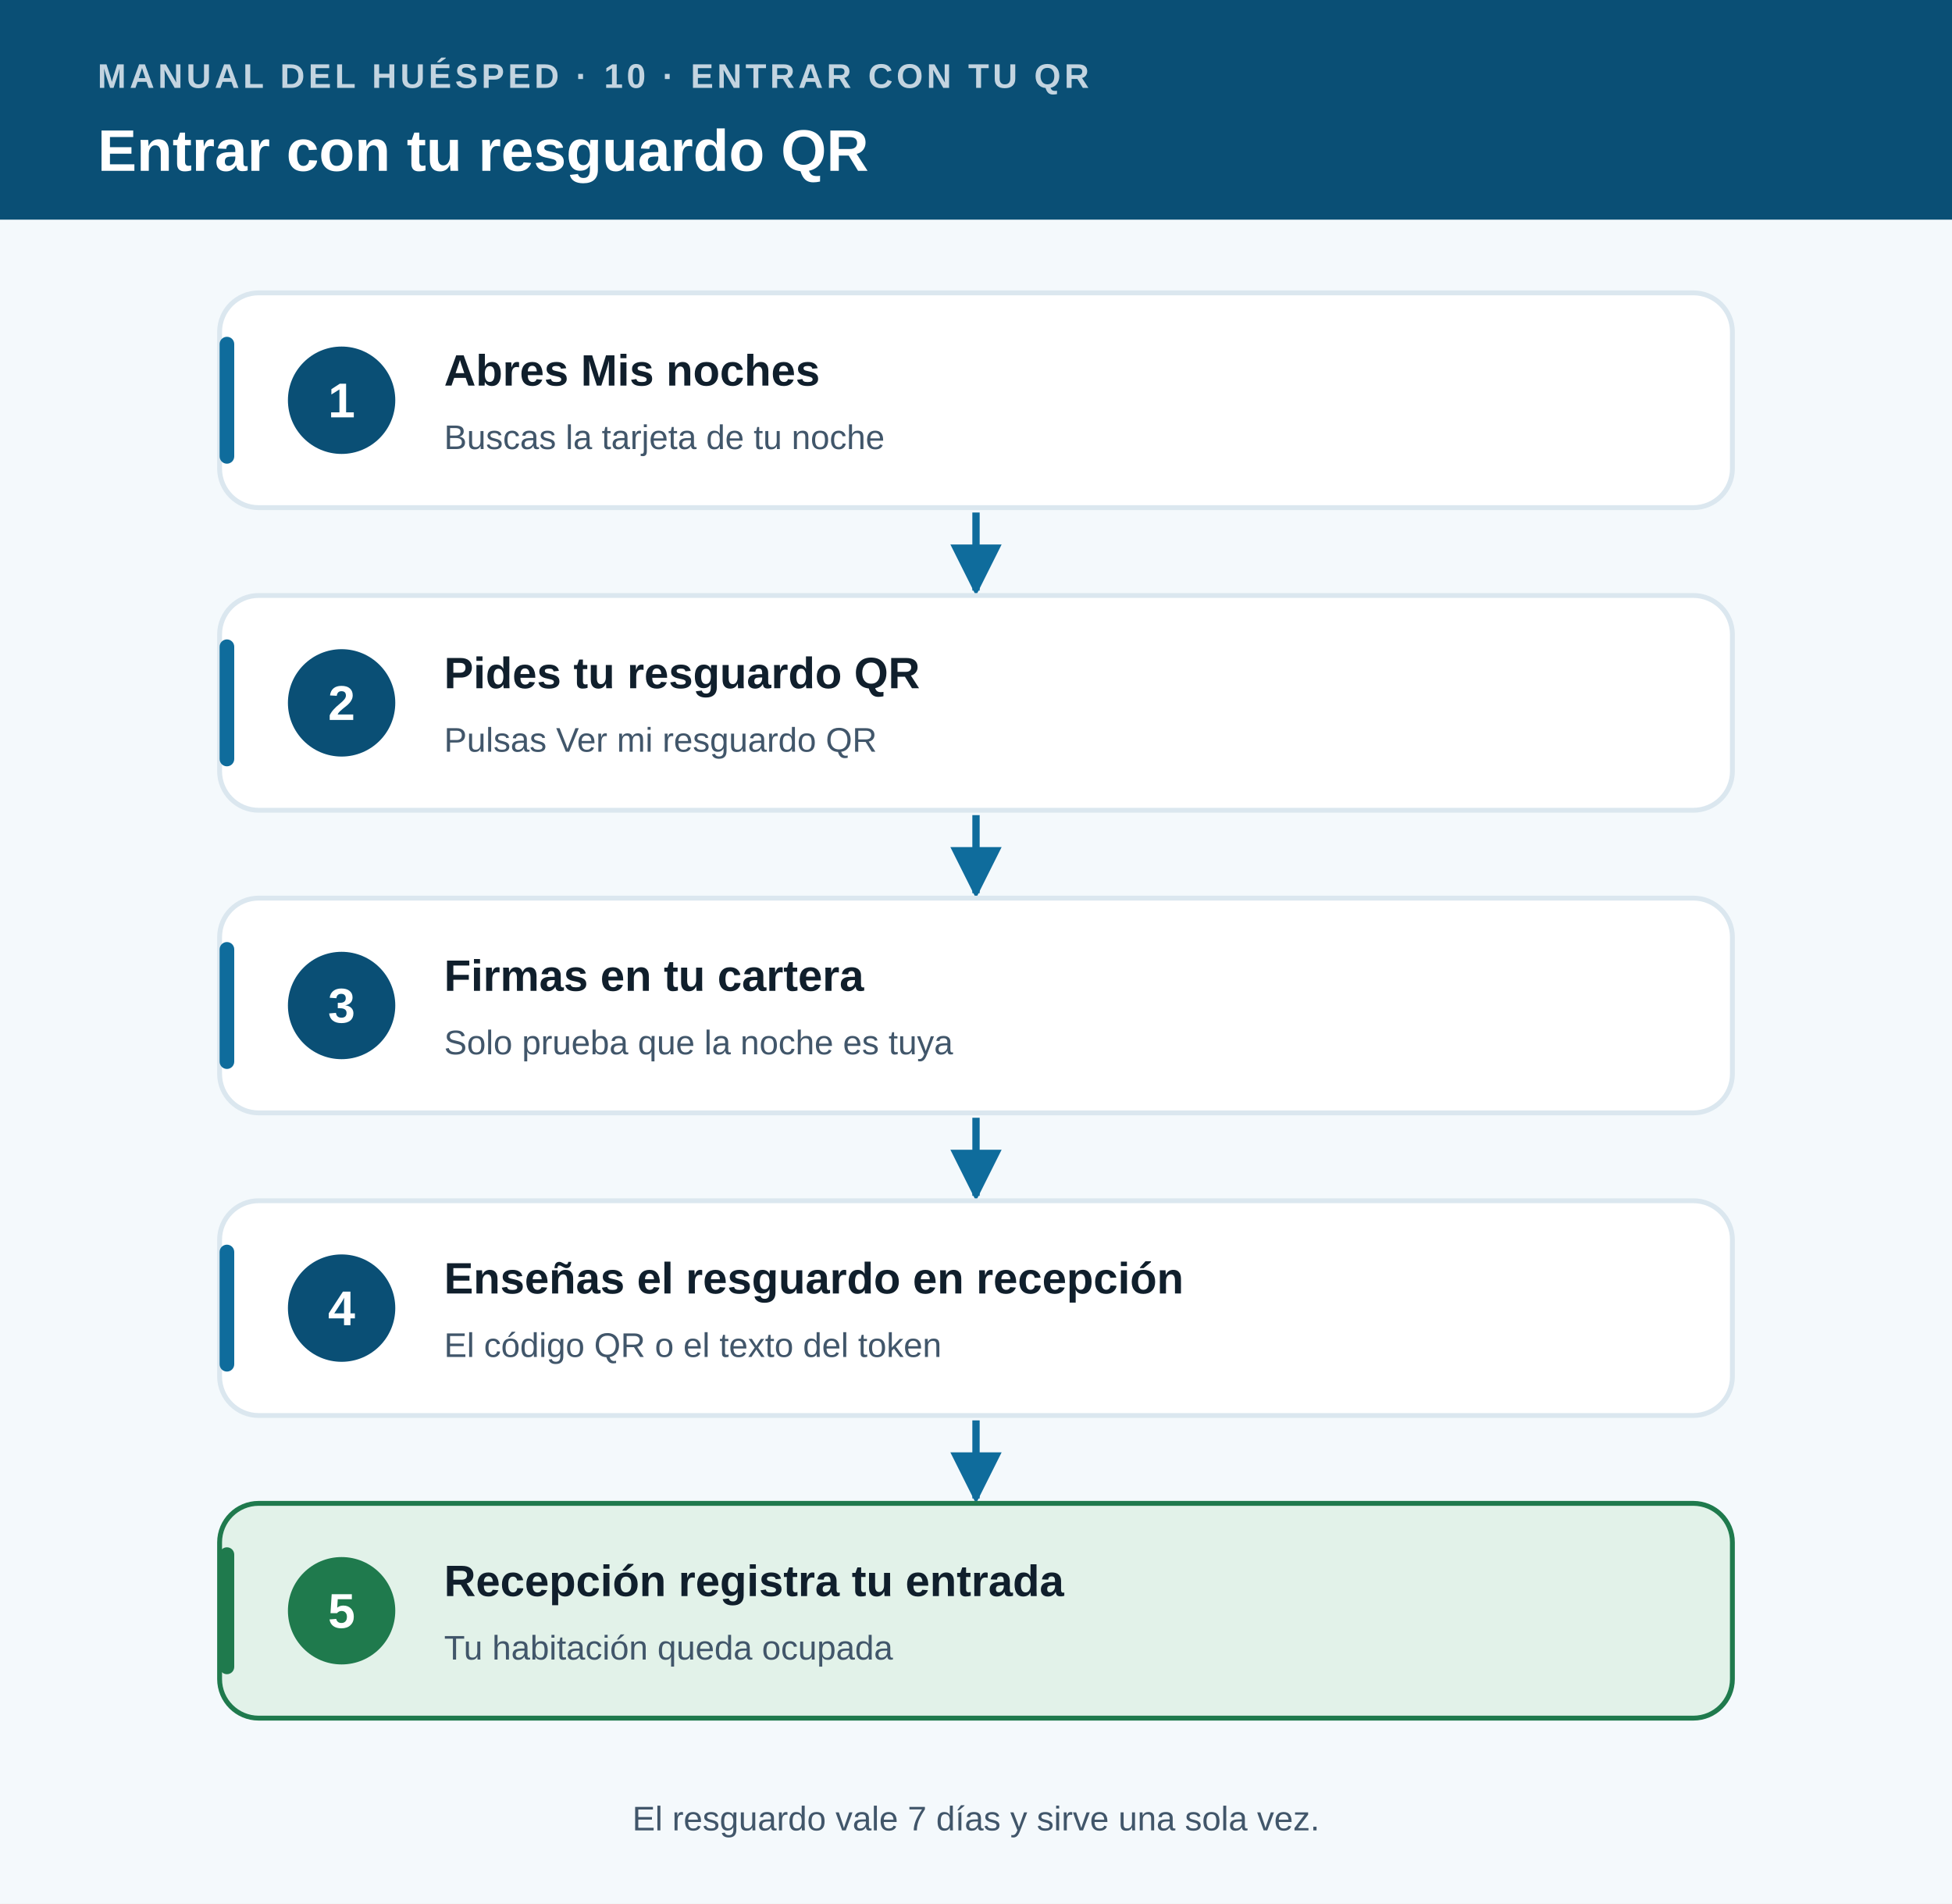
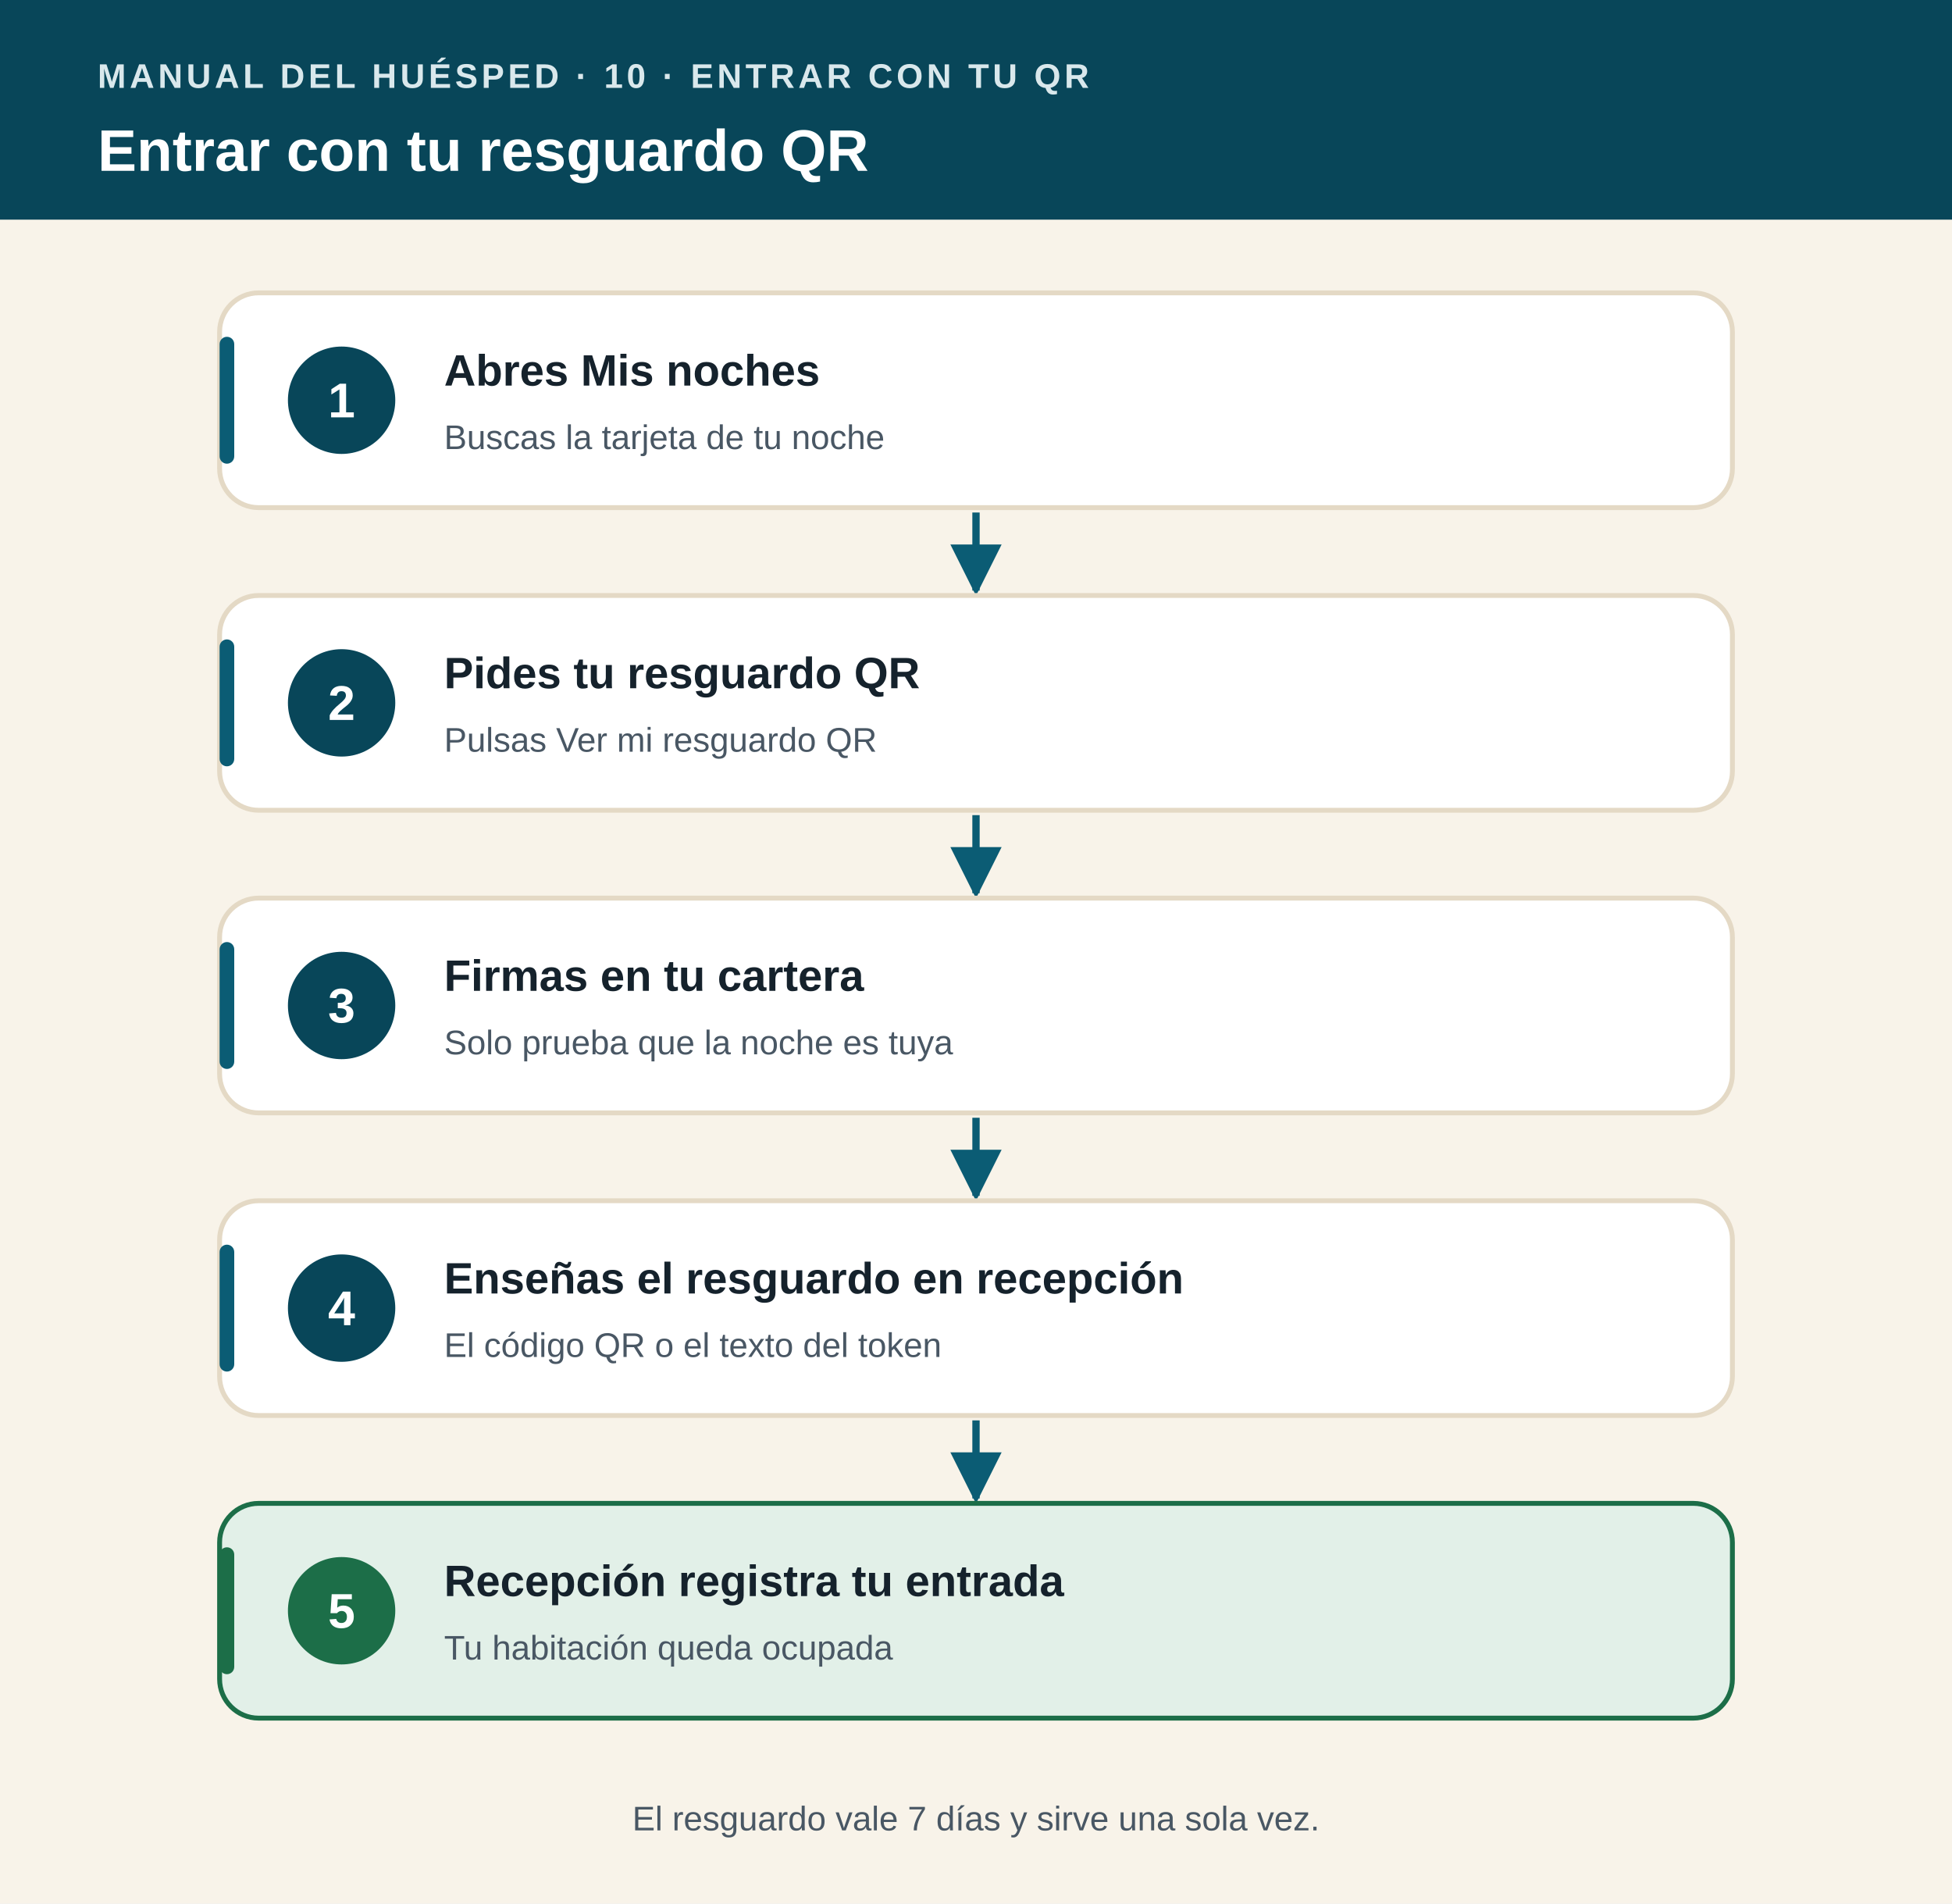
<svg xmlns="http://www.w3.org/2000/svg" viewBox="0 0 800 780" width="800" height="780" role="img" aria-labelledby="cki-titulo cki-desc">
  <defs>
    <marker id="cki-azul" viewBox="0 0 10 10" refX="9" refY="5" markerWidth="7" markerHeight="7" orient="auto">
-       <path d="M0 0 L10 5 L0 10 z" fill="#0F6C9C" />
+       <path d="M0 0 L10 5 L0 10 z" fill="#0B5C74" />
    </marker>
  </defs>
-   <rect width="800" height="780" fill="#F4F9FC" />
-   <rect x="0" y="0" width="800" height="90" fill="#0A4F75" />
-   <text x="40" y="36" font-family="system-ui, Arial, sans-serif" font-size="14" font-weight="700" fill="#C3D4E0" letter-spacing="1.5">MANUAL DEL HUÉSPED · 10 · ENTRAR CON TU QR</text>
+   <rect width="800" height="780" fill="#F8F3E9" />
+   <rect x="0" y="0" width="800" height="90" fill="#084659" />
+   <text x="40" y="36" font-family="system-ui, Arial, sans-serif" font-size="14" font-weight="700" fill="#D9E8EC" letter-spacing="1.5">MANUAL DEL HUÉSPED · 10 · ENTRAR CON TU QR</text>
  <text x="40" y="70" font-family="system-ui, Arial, sans-serif" font-size="24" font-weight="700" fill="#FFFFFF">Entrar con tu resguardo QR</text>
-   <rect x="90" y="120" width="620" height="88" rx="16" fill="#FFFFFF" stroke="#DBE7EF" stroke-width="2" />
-   <rect x="90" y="138" width="6" height="52" rx="3" fill="#0F6C9C" />
-   <circle cx="140" cy="164" r="22" fill="#0A4F75" />
+   <rect x="90" y="120" width="620" height="88" rx="16" fill="#FFFFFF" stroke="#E4D9C5" stroke-width="2" />
+   <rect x="90" y="138" width="6" height="52" rx="3" fill="#0B5C74" />
+   <circle cx="140" cy="164" r="22" fill="#084659" />
  <text x="140" y="171" text-anchor="middle" font-family="system-ui, Arial, sans-serif" font-size="20" font-weight="700" fill="#FFFFFF">1</text>
-   <text x="182" y="158" font-family="system-ui, Arial, sans-serif" font-size="18" font-weight="700" fill="#101F2C">Abres Mis noches</text>
-   <text x="182" y="184" font-family="system-ui, Arial, sans-serif" font-size="14" fill="#41566A">Buscas la tarjeta de tu noche</text>
-   <line x1="400" y1="210" x2="400" y2="242" stroke="#0F6C9C" stroke-width="3" marker-end="url(#cki-azul)" />
-   <rect x="90" y="244" width="620" height="88" rx="16" fill="#FFFFFF" stroke="#DBE7EF" stroke-width="2" />
-   <rect x="90" y="262" width="6" height="52" rx="3" fill="#0F6C9C" />
-   <circle cx="140" cy="288" r="22" fill="#0A4F75" />
+   <text x="182" y="158" font-family="system-ui, Arial, sans-serif" font-size="18" font-weight="700" fill="#15222C">Abres Mis noches</text>
+   <text x="182" y="184" font-family="system-ui, Arial, sans-serif" font-size="14" fill="#495764">Buscas la tarjeta de tu noche</text>
+   <line x1="400" y1="210" x2="400" y2="242" stroke="#0B5C74" stroke-width="3" marker-end="url(#cki-azul)" />
+   <rect x="90" y="244" width="620" height="88" rx="16" fill="#FFFFFF" stroke="#E4D9C5" stroke-width="2" />
+   <rect x="90" y="262" width="6" height="52" rx="3" fill="#0B5C74" />
+   <circle cx="140" cy="288" r="22" fill="#084659" />
  <text x="140" y="295" text-anchor="middle" font-family="system-ui, Arial, sans-serif" font-size="20" font-weight="700" fill="#FFFFFF">2</text>
-   <text x="182" y="282" font-family="system-ui, Arial, sans-serif" font-size="18" font-weight="700" fill="#101F2C">Pides tu resguardo QR</text>
-   <text x="182" y="308" font-family="system-ui, Arial, sans-serif" font-size="14" fill="#41566A">Pulsas Ver mi resguardo QR</text>
-   <line x1="400" y1="334" x2="400" y2="366" stroke="#0F6C9C" stroke-width="3" marker-end="url(#cki-azul)" />
-   <rect x="90" y="368" width="620" height="88" rx="16" fill="#FFFFFF" stroke="#DBE7EF" stroke-width="2" />
-   <rect x="90" y="386" width="6" height="52" rx="3" fill="#0F6C9C" />
-   <circle cx="140" cy="412" r="22" fill="#0A4F75" />
+   <text x="182" y="282" font-family="system-ui, Arial, sans-serif" font-size="18" font-weight="700" fill="#15222C">Pides tu resguardo QR</text>
+   <text x="182" y="308" font-family="system-ui, Arial, sans-serif" font-size="14" fill="#495764">Pulsas Ver mi resguardo QR</text>
+   <line x1="400" y1="334" x2="400" y2="366" stroke="#0B5C74" stroke-width="3" marker-end="url(#cki-azul)" />
+   <rect x="90" y="368" width="620" height="88" rx="16" fill="#FFFFFF" stroke="#E4D9C5" stroke-width="2" />
+   <rect x="90" y="386" width="6" height="52" rx="3" fill="#0B5C74" />
+   <circle cx="140" cy="412" r="22" fill="#084659" />
  <text x="140" y="419" text-anchor="middle" font-family="system-ui, Arial, sans-serif" font-size="20" font-weight="700" fill="#FFFFFF">3</text>
-   <text x="182" y="406" font-family="system-ui, Arial, sans-serif" font-size="18" font-weight="700" fill="#101F2C">Firmas en tu cartera</text>
-   <text x="182" y="432" font-family="system-ui, Arial, sans-serif" font-size="14" fill="#41566A">Solo prueba que la noche es tuya</text>
-   <line x1="400" y1="458" x2="400" y2="490" stroke="#0F6C9C" stroke-width="3" marker-end="url(#cki-azul)" />
-   <rect x="90" y="492" width="620" height="88" rx="16" fill="#FFFFFF" stroke="#DBE7EF" stroke-width="2" />
-   <rect x="90" y="510" width="6" height="52" rx="3" fill="#0F6C9C" />
-   <circle cx="140" cy="536" r="22" fill="#0A4F75" />
+   <text x="182" y="406" font-family="system-ui, Arial, sans-serif" font-size="18" font-weight="700" fill="#15222C">Firmas en tu cartera</text>
+   <text x="182" y="432" font-family="system-ui, Arial, sans-serif" font-size="14" fill="#495764">Solo prueba que la noche es tuya</text>
+   <line x1="400" y1="458" x2="400" y2="490" stroke="#0B5C74" stroke-width="3" marker-end="url(#cki-azul)" />
+   <rect x="90" y="492" width="620" height="88" rx="16" fill="#FFFFFF" stroke="#E4D9C5" stroke-width="2" />
+   <rect x="90" y="510" width="6" height="52" rx="3" fill="#0B5C74" />
+   <circle cx="140" cy="536" r="22" fill="#084659" />
  <text x="140" y="543" text-anchor="middle" font-family="system-ui, Arial, sans-serif" font-size="20" font-weight="700" fill="#FFFFFF">4</text>
-   <text x="182" y="530" font-family="system-ui, Arial, sans-serif" font-size="18" font-weight="700" fill="#101F2C">Enseñas el resguardo en recepción</text>
-   <text x="182" y="556" font-family="system-ui, Arial, sans-serif" font-size="14" fill="#41566A">El código QR o el texto del token</text>
-   <line x1="400" y1="582" x2="400" y2="614" stroke="#0F6C9C" stroke-width="3" marker-end="url(#cki-azul)" />
-   <rect x="90" y="616" width="620" height="88" rx="16" fill="#E2F2E9" stroke="#1F7A4D" stroke-width="2" />
-   <rect x="90" y="634" width="6" height="52" rx="3" fill="#1F7A4D" />
-   <circle cx="140" cy="660" r="22" fill="#1F7A4D" />
+   <text x="182" y="530" font-family="system-ui, Arial, sans-serif" font-size="18" font-weight="700" fill="#15222C">Enseñas el resguardo en recepción</text>
+   <text x="182" y="556" font-family="system-ui, Arial, sans-serif" font-size="14" fill="#495764">El código QR o el texto del token</text>
+   <line x1="400" y1="582" x2="400" y2="614" stroke="#0B5C74" stroke-width="3" marker-end="url(#cki-azul)" />
+   <rect x="90" y="616" width="620" height="88" rx="16" fill="#E2F0E8" stroke="#1C6E48" stroke-width="2" />
+   <rect x="90" y="634" width="6" height="52" rx="3" fill="#1C6E48" />
+   <circle cx="140" cy="660" r="22" fill="#1C6E48" />
  <text x="140" y="667" text-anchor="middle" font-family="system-ui, Arial, sans-serif" font-size="20" font-weight="700" fill="#FFFFFF">5</text>
-   <text x="182" y="654" font-family="system-ui, Arial, sans-serif" font-size="18" font-weight="700" fill="#101F2C">Recepción registra tu entrada</text>
-   <text x="182" y="680" font-family="system-ui, Arial, sans-serif" font-size="14" fill="#41566A">Tu habitación queda ocupada</text>
-   <text x="400" y="750" text-anchor="middle" font-family="system-ui, Arial, sans-serif" font-size="14" fill="#41566A">El resguardo vale 7 días y sirve una sola vez.</text>
+   <text x="182" y="654" font-family="system-ui, Arial, sans-serif" font-size="18" font-weight="700" fill="#15222C">Recepción registra tu entrada</text>
+   <text x="182" y="680" font-family="system-ui, Arial, sans-serif" font-size="14" fill="#495764">Tu habitación queda ocupada</text>
+   <text x="400" y="750" text-anchor="middle" font-family="system-ui, Arial, sans-serif" font-size="14" fill="#495764">El resguardo vale 7 días y sirve una sola vez.</text>
</svg>
